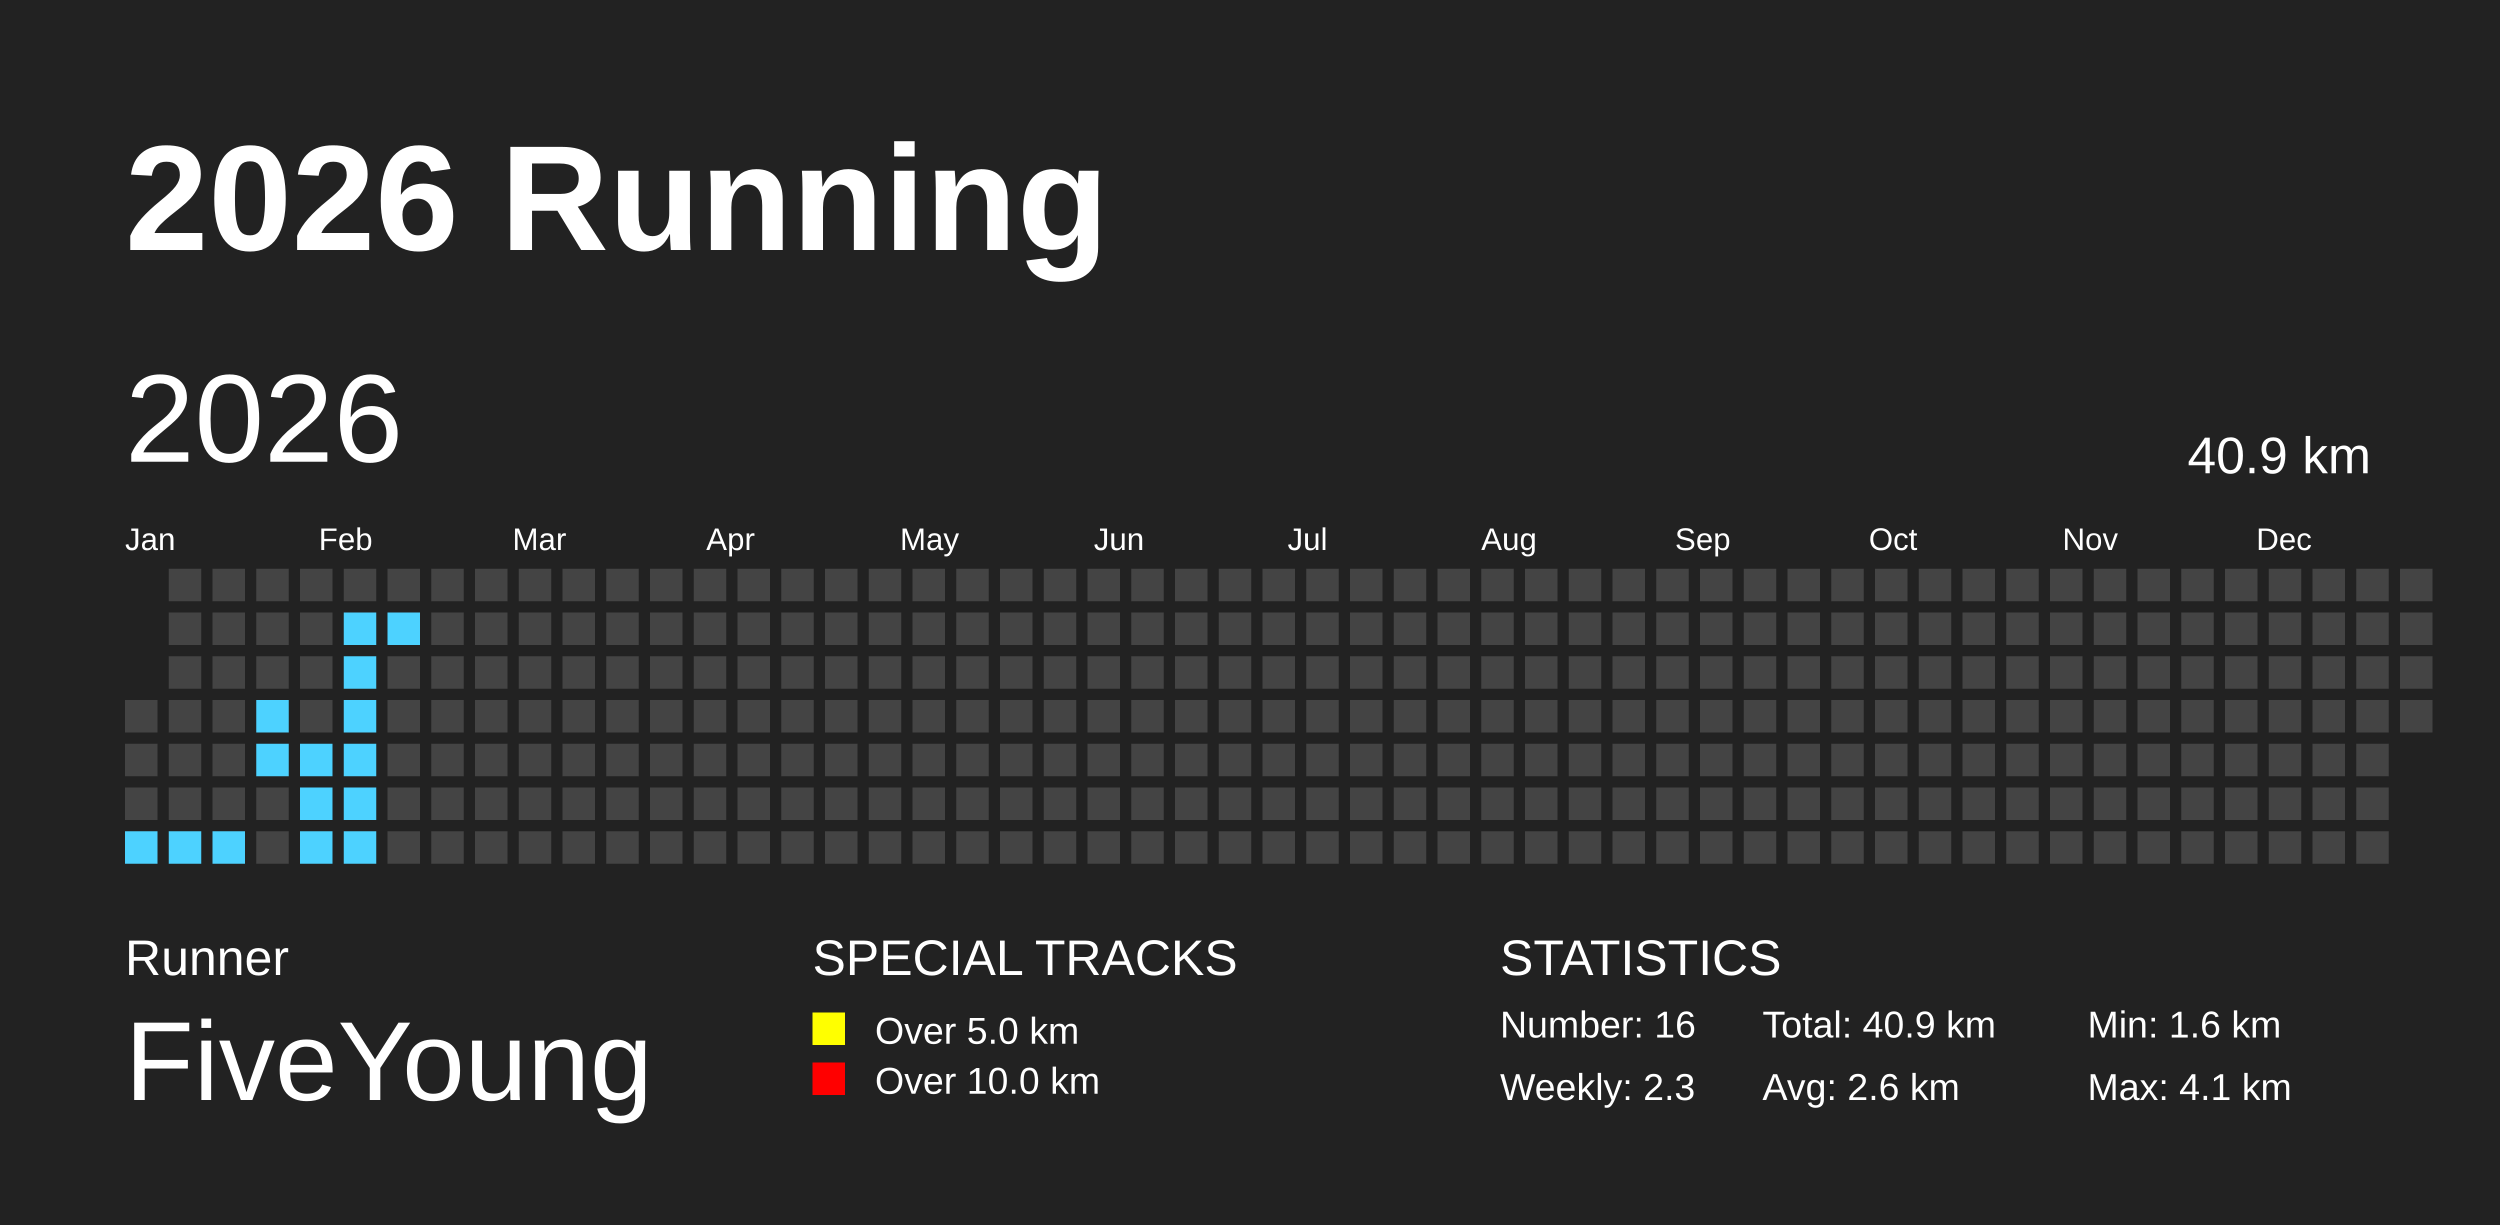
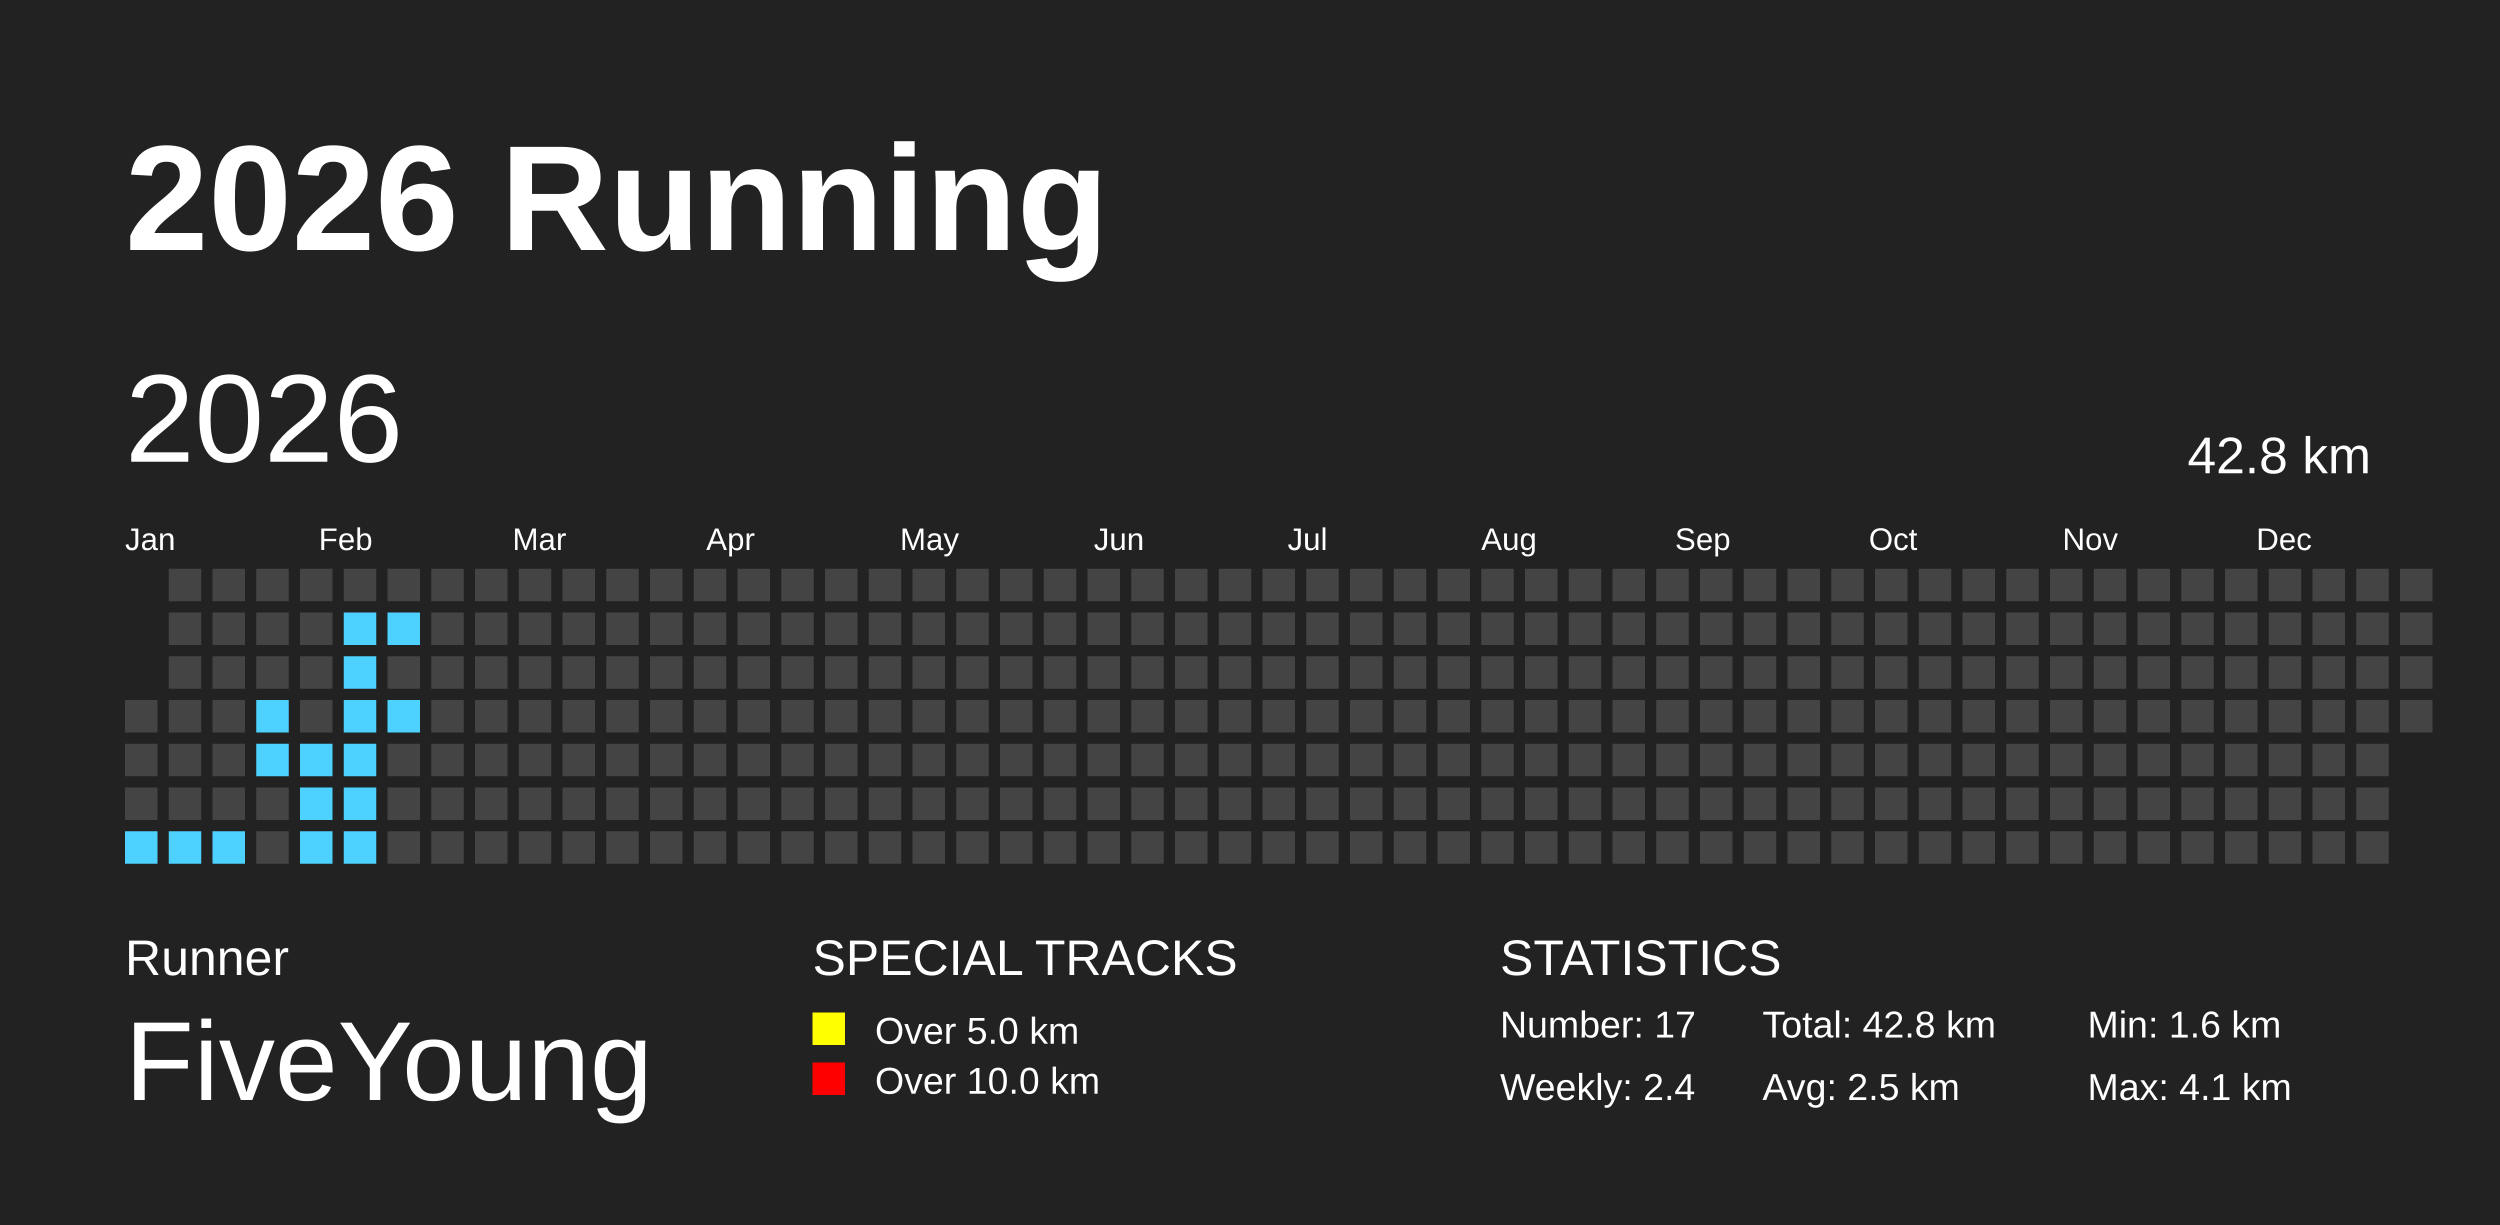
<svg xmlns="http://www.w3.org/2000/svg" baseProfile="full" height="98mm" version="1.1" viewBox="0,0,200,98" width="200mm">
  <defs />
  <rect fill="#222222" height="98" width="200" x="0" y="0" />
  <text fill="#FFFFFF" style="font-size:12px; font-family:Arial; font-weight:bold;" x="10" y="20">2026 Running</text>
  <text fill="#FFFFFF" style="font-size:4px; font-family:Arial" x="10" y="78">Runner</text>
  <text fill="#FFFFFF" style="font-size:9px; font-family:Arial" x="10" y="88">FiveYoung</text>
  <text fill="#FFFFFF" style="font-size:4px; font-family:Arial" x="65" y="78">SPECIAL TRACKS</text>
  <rect fill="yellow" height="2.6" width="2.6" x="65" y="81" />
  <text fill="#FFFFFF" style="font-size:3px; font-family:Arial" x="70" y="83.5">Over 5.0 km</text>
  <rect fill="red" height="2.6" width="2.6" x="65" y="85" />
  <text fill="#FFFFFF" style="font-size:3px; font-family:Arial" x="70" y="87.5">Over 10.0 km</text>
  <text fill="#FFFFFF" style="font-size:4px; font-family:Arial" x="120" y="78">STATISTICS</text>
-   <text fill="#FFFFFF" style="font-size:3px; font-family:Arial" x="120" y="83">Number: 16</text>
-   <text fill="#FFFFFF" style="font-size:3px; font-family:Arial" x="120" y="88">Weekly: 2.3</text>
-   <text fill="#FFFFFF" style="font-size:3px; font-family:Arial" x="141" y="83">Total: 40.9 km</text>
-   <text fill="#FFFFFF" style="font-size:3px; font-family:Arial" x="141" y="88">Avg: 2.6 km</text>
+   <text fill="#FFFFFF" style="font-size:3px; font-family:Arial" x="120" y="83">Number: 17</text>
+   <text fill="#FFFFFF" style="font-size:3px; font-family:Arial" x="120" y="88">Weekly: 2.4</text>
+   <text fill="#FFFFFF" style="font-size:3px; font-family:Arial" x="141" y="83">Total: 42.8 km</text>
+   <text fill="#FFFFFF" style="font-size:3px; font-family:Arial" x="141" y="88">Avg: 2.5 km</text>
  <text fill="#FFFFFF" style="font-size:3px; font-family:Arial" x="167" y="83">Min: 1.6 km</text>
  <text fill="#FFFFFF" style="font-size:3px; font-family:Arial" x="167" y="88">Max: 4.1 km</text>
  <text dominant-baseline="hanging" fill="#FFFFFF" style="font-size:10.0px; font-family:Arial;" x="10" y="30">2026</text>
-   <text dominant-baseline="hanging" fill="#FFFFFF" style="font-size:4.125px; font-family:Arial;" x="175" y="35">40.9 km</text>
+   <text dominant-baseline="hanging" fill="#FFFFFF" style="font-size:4.125px; font-family:Arial;" x="175" y="35">42.8 km</text>
  <text fill="#FFFFFF" style="font-size:2.5px; font-family:Arial" x="10.0" y="44">Jan</text>
  <text fill="#FFFFFF" style="font-size:2.5px; font-family:Arial" x="25.5" y="44">Feb</text>
  <text fill="#FFFFFF" style="font-size:2.5px; font-family:Arial" x="41.0" y="44">Mar</text>
  <text fill="#FFFFFF" style="font-size:2.5px; font-family:Arial" x="56.5" y="44">Apr</text>
  <text fill="#FFFFFF" style="font-size:2.5px; font-family:Arial" x="72.0" y="44">May</text>
  <text fill="#FFFFFF" style="font-size:2.5px; font-family:Arial" x="87.5" y="44">Jun</text>
  <text fill="#FFFFFF" style="font-size:2.5px; font-family:Arial" x="103.0" y="44">Jul</text>
  <text fill="#FFFFFF" style="font-size:2.5px; font-family:Arial" x="118.5" y="44">Aug</text>
  <text fill="#FFFFFF" style="font-size:2.5px; font-family:Arial" x="134.0" y="44">Sep</text>
  <text fill="#FFFFFF" style="font-size:2.5px; font-family:Arial" x="149.5" y="44">Oct</text>
  <text fill="#FFFFFF" style="font-size:2.5px; font-family:Arial" x="165.0" y="44">Nov</text>
  <text fill="#FFFFFF" style="font-size:2.5px; font-family:Arial" x="180.5" y="44">Dec</text>
  <rect fill="#444444" height="2.6" width="2.6" x="10.0" y="56.0" />
  <rect fill="#444444" height="2.6" width="2.6" x="10.0" y="59.5" />
  <rect fill="#444444" height="2.6" width="2.6" x="10.0" y="63.0" />
  <rect fill="#4DD2FF" height="2.6" width="2.6" x="10.0" y="66.5" />
  <rect fill="#444444" height="2.6" width="2.6" x="13.5" y="45.5" />
  <rect fill="#444444" height="2.6" width="2.6" x="13.5" y="49.0" />
  <rect fill="#444444" height="2.6" width="2.6" x="13.5" y="52.5" />
  <rect fill="#444444" height="2.6" width="2.6" x="13.5" y="56.0" />
  <rect fill="#444444" height="2.6" width="2.6" x="13.5" y="59.5" />
  <rect fill="#444444" height="2.6" width="2.6" x="13.5" y="63.0" />
  <rect fill="#4DD2FF" height="2.6" width="2.6" x="13.5" y="66.5" />
  <rect fill="#444444" height="2.6" width="2.6" x="17.0" y="45.5" />
  <rect fill="#444444" height="2.6" width="2.6" x="17.0" y="49.0" />
  <rect fill="#444444" height="2.6" width="2.6" x="17.0" y="52.5" />
  <rect fill="#444444" height="2.6" width="2.6" x="17.0" y="56.0" />
  <rect fill="#444444" height="2.6" width="2.6" x="17.0" y="59.5" />
  <rect fill="#444444" height="2.6" width="2.6" x="17.0" y="63.0" />
  <rect fill="#4DD2FF" height="2.6" width="2.6" x="17.0" y="66.5" />
  <rect fill="#444444" height="2.6" width="2.6" x="20.5" y="45.5" />
  <rect fill="#444444" height="2.6" width="2.6" x="20.5" y="49.0" />
  <rect fill="#444444" height="2.6" width="2.6" x="20.5" y="52.5" />
  <rect fill="#4DD2FF" height="2.6" width="2.6" x="20.5" y="56.0" />
  <rect fill="#4DD2FF" height="2.6" width="2.6" x="20.5" y="59.5" />
  <rect fill="#444444" height="2.6" width="2.6" x="20.5" y="63.0" />
  <rect fill="#444444" height="2.6" width="2.6" x="20.5" y="66.5" />
  <rect fill="#444444" height="2.6" width="2.6" x="24.0" y="45.5" />
  <rect fill="#444444" height="2.6" width="2.6" x="24.0" y="49.0" />
  <rect fill="#444444" height="2.6" width="2.6" x="24.0" y="52.5" />
  <rect fill="#444444" height="2.6" width="2.6" x="24.0" y="56.0" />
  <rect fill="#4DD2FF" height="2.6" width="2.6" x="24.0" y="59.5" />
  <rect fill="#4DD2FF" height="2.6" width="2.6" x="24.0" y="63.0" />
  <rect fill="#4DD2FF" height="2.6" width="2.6" x="24.0" y="66.5" />
  <rect fill="#444444" height="2.6" width="2.6" x="27.5" y="45.5" />
  <rect fill="#4DD2FF" height="2.6" width="2.6" x="27.5" y="49.0" />
  <rect fill="#4DD2FF" height="2.6" width="2.6" x="27.5" y="52.5" />
  <rect fill="#4DD2FF" height="2.6" width="2.6" x="27.5" y="56.0" />
  <rect fill="#4DD2FF" height="2.6" width="2.6" x="27.5" y="59.5" />
  <rect fill="#4DD2FF" height="2.6" width="2.6" x="27.5" y="63.0" />
  <rect fill="#4DD2FF" height="2.6" width="2.6" x="27.5" y="66.5" />
  <rect fill="#444444" height="2.6" width="2.6" x="31.0" y="45.5" />
  <rect fill="#4DD2FF" height="2.6" width="2.6" x="31.0" y="49.0" />
  <rect fill="#444444" height="2.6" width="2.6" x="31.0" y="52.5" />
-   <rect fill="#444444" height="2.6" width="2.6" x="31.0" y="56.0" />
+   <rect fill="#4DD2FF" height="2.6" width="2.6" x="31.0" y="56.0" />
  <rect fill="#444444" height="2.6" width="2.6" x="31.0" y="59.5" />
  <rect fill="#444444" height="2.6" width="2.6" x="31.0" y="63.0" />
  <rect fill="#444444" height="2.6" width="2.6" x="31.0" y="66.5" />
  <rect fill="#444444" height="2.6" width="2.6" x="34.5" y="45.5" />
  <rect fill="#444444" height="2.6" width="2.6" x="34.5" y="49.0" />
  <rect fill="#444444" height="2.6" width="2.6" x="34.5" y="52.5" />
  <rect fill="#444444" height="2.6" width="2.6" x="34.5" y="56.0" />
  <rect fill="#444444" height="2.6" width="2.6" x="34.5" y="59.5" />
  <rect fill="#444444" height="2.6" width="2.6" x="34.5" y="63.0" />
  <rect fill="#444444" height="2.6" width="2.6" x="34.5" y="66.5" />
  <rect fill="#444444" height="2.6" width="2.6" x="38.0" y="45.5" />
  <rect fill="#444444" height="2.6" width="2.6" x="38.0" y="49.0" />
  <rect fill="#444444" height="2.6" width="2.6" x="38.0" y="52.5" />
  <rect fill="#444444" height="2.6" width="2.6" x="38.0" y="56.0" />
  <rect fill="#444444" height="2.6" width="2.6" x="38.0" y="59.5" />
  <rect fill="#444444" height="2.6" width="2.6" x="38.0" y="63.0" />
  <rect fill="#444444" height="2.6" width="2.6" x="38.0" y="66.5" />
  <rect fill="#444444" height="2.6" width="2.6" x="41.5" y="45.5" />
  <rect fill="#444444" height="2.6" width="2.6" x="41.5" y="49.0" />
  <rect fill="#444444" height="2.6" width="2.6" x="41.5" y="52.5" />
  <rect fill="#444444" height="2.6" width="2.6" x="41.5" y="56.0" />
  <rect fill="#444444" height="2.6" width="2.6" x="41.5" y="59.5" />
  <rect fill="#444444" height="2.6" width="2.6" x="41.5" y="63.0" />
  <rect fill="#444444" height="2.6" width="2.6" x="41.5" y="66.5" />
  <rect fill="#444444" height="2.6" width="2.6" x="45.0" y="45.5" />
  <rect fill="#444444" height="2.6" width="2.6" x="45.0" y="49.0" />
  <rect fill="#444444" height="2.6" width="2.6" x="45.0" y="52.5" />
  <rect fill="#444444" height="2.6" width="2.6" x="45.0" y="56.0" />
  <rect fill="#444444" height="2.6" width="2.6" x="45.0" y="59.5" />
  <rect fill="#444444" height="2.6" width="2.6" x="45.0" y="63.0" />
  <rect fill="#444444" height="2.6" width="2.6" x="45.0" y="66.5" />
  <rect fill="#444444" height="2.6" width="2.6" x="48.5" y="45.5" />
  <rect fill="#444444" height="2.6" width="2.6" x="48.5" y="49.0" />
  <rect fill="#444444" height="2.6" width="2.6" x="48.5" y="52.5" />
  <rect fill="#444444" height="2.6" width="2.6" x="48.5" y="56.0" />
  <rect fill="#444444" height="2.6" width="2.6" x="48.5" y="59.5" />
  <rect fill="#444444" height="2.6" width="2.6" x="48.5" y="63.0" />
  <rect fill="#444444" height="2.6" width="2.6" x="48.5" y="66.5" />
  <rect fill="#444444" height="2.6" width="2.6" x="52.0" y="45.5" />
  <rect fill="#444444" height="2.6" width="2.6" x="52.0" y="49.0" />
  <rect fill="#444444" height="2.6" width="2.6" x="52.0" y="52.5" />
  <rect fill="#444444" height="2.6" width="2.6" x="52.0" y="56.0" />
  <rect fill="#444444" height="2.6" width="2.6" x="52.0" y="59.5" />
  <rect fill="#444444" height="2.6" width="2.6" x="52.0" y="63.0" />
  <rect fill="#444444" height="2.6" width="2.6" x="52.0" y="66.5" />
  <rect fill="#444444" height="2.6" width="2.6" x="55.5" y="45.5" />
  <rect fill="#444444" height="2.6" width="2.6" x="55.5" y="49.0" />
  <rect fill="#444444" height="2.6" width="2.6" x="55.5" y="52.5" />
  <rect fill="#444444" height="2.6" width="2.6" x="55.5" y="56.0" />
  <rect fill="#444444" height="2.6" width="2.6" x="55.5" y="59.5" />
  <rect fill="#444444" height="2.6" width="2.6" x="55.5" y="63.0" />
  <rect fill="#444444" height="2.6" width="2.6" x="55.5" y="66.5" />
  <rect fill="#444444" height="2.6" width="2.6" x="59.0" y="45.5" />
  <rect fill="#444444" height="2.6" width="2.6" x="59.0" y="49.0" />
  <rect fill="#444444" height="2.6" width="2.6" x="59.0" y="52.5" />
  <rect fill="#444444" height="2.6" width="2.6" x="59.0" y="56.0" />
  <rect fill="#444444" height="2.6" width="2.6" x="59.0" y="59.5" />
  <rect fill="#444444" height="2.6" width="2.6" x="59.0" y="63.0" />
  <rect fill="#444444" height="2.6" width="2.6" x="59.0" y="66.5" />
  <rect fill="#444444" height="2.6" width="2.6" x="62.5" y="45.5" />
  <rect fill="#444444" height="2.6" width="2.6" x="62.5" y="49.0" />
  <rect fill="#444444" height="2.6" width="2.6" x="62.5" y="52.5" />
  <rect fill="#444444" height="2.6" width="2.6" x="62.5" y="56.0" />
  <rect fill="#444444" height="2.6" width="2.6" x="62.5" y="59.5" />
  <rect fill="#444444" height="2.6" width="2.6" x="62.5" y="63.0" />
  <rect fill="#444444" height="2.6" width="2.6" x="62.5" y="66.5" />
  <rect fill="#444444" height="2.6" width="2.6" x="66.0" y="45.5" />
  <rect fill="#444444" height="2.6" width="2.6" x="66.0" y="49.0" />
  <rect fill="#444444" height="2.6" width="2.6" x="66.0" y="52.5" />
  <rect fill="#444444" height="2.6" width="2.6" x="66.0" y="56.0" />
  <rect fill="#444444" height="2.6" width="2.6" x="66.0" y="59.5" />
  <rect fill="#444444" height="2.6" width="2.6" x="66.0" y="63.0" />
  <rect fill="#444444" height="2.6" width="2.6" x="66.0" y="66.5" />
  <rect fill="#444444" height="2.6" width="2.6" x="69.5" y="45.5" />
  <rect fill="#444444" height="2.6" width="2.6" x="69.5" y="49.0" />
  <rect fill="#444444" height="2.6" width="2.6" x="69.5" y="52.5" />
  <rect fill="#444444" height="2.6" width="2.6" x="69.5" y="56.0" />
  <rect fill="#444444" height="2.6" width="2.6" x="69.5" y="59.5" />
  <rect fill="#444444" height="2.6" width="2.6" x="69.5" y="63.0" />
  <rect fill="#444444" height="2.6" width="2.6" x="69.5" y="66.5" />
  <rect fill="#444444" height="2.6" width="2.6" x="73.0" y="45.5" />
  <rect fill="#444444" height="2.6" width="2.6" x="73.0" y="49.0" />
  <rect fill="#444444" height="2.6" width="2.6" x="73.0" y="52.5" />
  <rect fill="#444444" height="2.6" width="2.6" x="73.0" y="56.0" />
  <rect fill="#444444" height="2.6" width="2.6" x="73.0" y="59.5" />
  <rect fill="#444444" height="2.6" width="2.6" x="73.0" y="63.0" />
  <rect fill="#444444" height="2.6" width="2.6" x="73.0" y="66.5" />
  <rect fill="#444444" height="2.6" width="2.6" x="76.5" y="45.5" />
  <rect fill="#444444" height="2.6" width="2.6" x="76.5" y="49.0" />
  <rect fill="#444444" height="2.6" width="2.6" x="76.5" y="52.5" />
  <rect fill="#444444" height="2.6" width="2.6" x="76.5" y="56.0" />
  <rect fill="#444444" height="2.6" width="2.6" x="76.5" y="59.5" />
  <rect fill="#444444" height="2.6" width="2.6" x="76.5" y="63.0" />
  <rect fill="#444444" height="2.6" width="2.6" x="76.5" y="66.5" />
  <rect fill="#444444" height="2.6" width="2.6" x="80.0" y="45.5" />
  <rect fill="#444444" height="2.6" width="2.6" x="80.0" y="49.0" />
  <rect fill="#444444" height="2.6" width="2.6" x="80.0" y="52.5" />
  <rect fill="#444444" height="2.6" width="2.6" x="80.0" y="56.0" />
  <rect fill="#444444" height="2.6" width="2.6" x="80.0" y="59.5" />
  <rect fill="#444444" height="2.6" width="2.6" x="80.0" y="63.0" />
  <rect fill="#444444" height="2.6" width="2.6" x="80.0" y="66.5" />
  <rect fill="#444444" height="2.6" width="2.6" x="83.5" y="45.5" />
  <rect fill="#444444" height="2.6" width="2.6" x="83.5" y="49.0" />
  <rect fill="#444444" height="2.6" width="2.6" x="83.5" y="52.5" />
  <rect fill="#444444" height="2.6" width="2.6" x="83.5" y="56.0" />
  <rect fill="#444444" height="2.6" width="2.6" x="83.5" y="59.5" />
  <rect fill="#444444" height="2.6" width="2.6" x="83.5" y="63.0" />
  <rect fill="#444444" height="2.6" width="2.6" x="83.5" y="66.5" />
  <rect fill="#444444" height="2.6" width="2.6" x="87.0" y="45.5" />
  <rect fill="#444444" height="2.6" width="2.6" x="87.0" y="49.0" />
  <rect fill="#444444" height="2.6" width="2.6" x="87.0" y="52.5" />
  <rect fill="#444444" height="2.6" width="2.6" x="87.0" y="56.0" />
  <rect fill="#444444" height="2.6" width="2.6" x="87.0" y="59.5" />
  <rect fill="#444444" height="2.6" width="2.6" x="87.0" y="63.0" />
  <rect fill="#444444" height="2.6" width="2.6" x="87.0" y="66.5" />
  <rect fill="#444444" height="2.6" width="2.6" x="90.5" y="45.5" />
  <rect fill="#444444" height="2.6" width="2.6" x="90.5" y="49.0" />
  <rect fill="#444444" height="2.6" width="2.6" x="90.5" y="52.5" />
  <rect fill="#444444" height="2.6" width="2.6" x="90.5" y="56.0" />
  <rect fill="#444444" height="2.6" width="2.6" x="90.5" y="59.5" />
  <rect fill="#444444" height="2.6" width="2.6" x="90.5" y="63.0" />
  <rect fill="#444444" height="2.6" width="2.6" x="90.5" y="66.5" />
  <rect fill="#444444" height="2.6" width="2.6" x="94.0" y="45.5" />
  <rect fill="#444444" height="2.6" width="2.6" x="94.0" y="49.0" />
  <rect fill="#444444" height="2.6" width="2.6" x="94.0" y="52.5" />
  <rect fill="#444444" height="2.6" width="2.6" x="94.0" y="56.0" />
  <rect fill="#444444" height="2.6" width="2.6" x="94.0" y="59.5" />
  <rect fill="#444444" height="2.6" width="2.6" x="94.0" y="63.0" />
  <rect fill="#444444" height="2.6" width="2.6" x="94.0" y="66.5" />
  <rect fill="#444444" height="2.6" width="2.6" x="97.5" y="45.5" />
  <rect fill="#444444" height="2.6" width="2.6" x="97.5" y="49.0" />
  <rect fill="#444444" height="2.6" width="2.6" x="97.5" y="52.5" />
  <rect fill="#444444" height="2.6" width="2.6" x="97.5" y="56.0" />
  <rect fill="#444444" height="2.6" width="2.6" x="97.5" y="59.5" />
  <rect fill="#444444" height="2.6" width="2.6" x="97.5" y="63.0" />
  <rect fill="#444444" height="2.6" width="2.6" x="97.5" y="66.5" />
  <rect fill="#444444" height="2.6" width="2.6" x="101.0" y="45.5" />
  <rect fill="#444444" height="2.6" width="2.6" x="101.0" y="49.0" />
  <rect fill="#444444" height="2.6" width="2.6" x="101.0" y="52.5" />
  <rect fill="#444444" height="2.6" width="2.6" x="101.0" y="56.0" />
  <rect fill="#444444" height="2.6" width="2.6" x="101.0" y="59.5" />
  <rect fill="#444444" height="2.6" width="2.6" x="101.0" y="63.0" />
  <rect fill="#444444" height="2.6" width="2.6" x="101.0" y="66.5" />
  <rect fill="#444444" height="2.6" width="2.6" x="104.5" y="45.5" />
  <rect fill="#444444" height="2.6" width="2.6" x="104.5" y="49.0" />
  <rect fill="#444444" height="2.6" width="2.6" x="104.5" y="52.5" />
  <rect fill="#444444" height="2.6" width="2.6" x="104.5" y="56.0" />
  <rect fill="#444444" height="2.6" width="2.6" x="104.5" y="59.5" />
  <rect fill="#444444" height="2.6" width="2.6" x="104.5" y="63.0" />
  <rect fill="#444444" height="2.6" width="2.6" x="104.5" y="66.5" />
  <rect fill="#444444" height="2.6" width="2.6" x="108.0" y="45.5" />
  <rect fill="#444444" height="2.6" width="2.6" x="108.0" y="49.0" />
  <rect fill="#444444" height="2.6" width="2.6" x="108.0" y="52.5" />
  <rect fill="#444444" height="2.6" width="2.6" x="108.0" y="56.0" />
  <rect fill="#444444" height="2.6" width="2.6" x="108.0" y="59.5" />
  <rect fill="#444444" height="2.6" width="2.6" x="108.0" y="63.0" />
  <rect fill="#444444" height="2.6" width="2.6" x="108.0" y="66.5" />
  <rect fill="#444444" height="2.6" width="2.6" x="111.5" y="45.5" />
  <rect fill="#444444" height="2.6" width="2.6" x="111.5" y="49.0" />
  <rect fill="#444444" height="2.6" width="2.6" x="111.5" y="52.5" />
  <rect fill="#444444" height="2.6" width="2.6" x="111.5" y="56.0" />
  <rect fill="#444444" height="2.6" width="2.6" x="111.5" y="59.5" />
  <rect fill="#444444" height="2.6" width="2.6" x="111.5" y="63.0" />
  <rect fill="#444444" height="2.6" width="2.6" x="111.5" y="66.5" />
  <rect fill="#444444" height="2.6" width="2.6" x="115.0" y="45.5" />
  <rect fill="#444444" height="2.6" width="2.6" x="115.0" y="49.0" />
  <rect fill="#444444" height="2.6" width="2.6" x="115.0" y="52.5" />
  <rect fill="#444444" height="2.6" width="2.6" x="115.0" y="56.0" />
  <rect fill="#444444" height="2.6" width="2.6" x="115.0" y="59.5" />
  <rect fill="#444444" height="2.6" width="2.6" x="115.0" y="63.0" />
  <rect fill="#444444" height="2.6" width="2.6" x="115.0" y="66.5" />
  <rect fill="#444444" height="2.6" width="2.6" x="118.5" y="45.5" />
  <rect fill="#444444" height="2.6" width="2.6" x="118.5" y="49.0" />
  <rect fill="#444444" height="2.6" width="2.6" x="118.5" y="52.5" />
  <rect fill="#444444" height="2.6" width="2.6" x="118.5" y="56.0" />
  <rect fill="#444444" height="2.6" width="2.6" x="118.5" y="59.5" />
  <rect fill="#444444" height="2.6" width="2.6" x="118.5" y="63.0" />
  <rect fill="#444444" height="2.6" width="2.6" x="118.5" y="66.5" />
  <rect fill="#444444" height="2.6" width="2.6" x="122.0" y="45.5" />
  <rect fill="#444444" height="2.6" width="2.6" x="122.0" y="49.0" />
  <rect fill="#444444" height="2.6" width="2.6" x="122.0" y="52.5" />
  <rect fill="#444444" height="2.6" width="2.6" x="122.0" y="56.0" />
  <rect fill="#444444" height="2.6" width="2.6" x="122.0" y="59.5" />
  <rect fill="#444444" height="2.6" width="2.6" x="122.0" y="63.0" />
  <rect fill="#444444" height="2.6" width="2.6" x="122.0" y="66.5" />
  <rect fill="#444444" height="2.6" width="2.6" x="125.5" y="45.5" />
  <rect fill="#444444" height="2.6" width="2.6" x="125.5" y="49.0" />
  <rect fill="#444444" height="2.6" width="2.6" x="125.5" y="52.5" />
  <rect fill="#444444" height="2.6" width="2.6" x="125.5" y="56.0" />
  <rect fill="#444444" height="2.6" width="2.6" x="125.5" y="59.5" />
  <rect fill="#444444" height="2.6" width="2.6" x="125.5" y="63.0" />
  <rect fill="#444444" height="2.6" width="2.6" x="125.5" y="66.5" />
  <rect fill="#444444" height="2.6" width="2.6" x="129.0" y="45.5" />
  <rect fill="#444444" height="2.6" width="2.6" x="129.0" y="49.0" />
  <rect fill="#444444" height="2.6" width="2.6" x="129.0" y="52.5" />
  <rect fill="#444444" height="2.6" width="2.6" x="129.0" y="56.0" />
  <rect fill="#444444" height="2.6" width="2.6" x="129.0" y="59.5" />
  <rect fill="#444444" height="2.6" width="2.6" x="129.0" y="63.0" />
  <rect fill="#444444" height="2.6" width="2.6" x="129.0" y="66.5" />
  <rect fill="#444444" height="2.6" width="2.6" x="132.5" y="45.5" />
  <rect fill="#444444" height="2.6" width="2.6" x="132.5" y="49.0" />
  <rect fill="#444444" height="2.6" width="2.6" x="132.5" y="52.5" />
  <rect fill="#444444" height="2.6" width="2.6" x="132.5" y="56.0" />
  <rect fill="#444444" height="2.6" width="2.6" x="132.5" y="59.5" />
  <rect fill="#444444" height="2.6" width="2.6" x="132.5" y="63.0" />
  <rect fill="#444444" height="2.6" width="2.6" x="132.5" y="66.5" />
  <rect fill="#444444" height="2.6" width="2.6" x="136.0" y="45.5" />
  <rect fill="#444444" height="2.6" width="2.6" x="136.0" y="49.0" />
  <rect fill="#444444" height="2.6" width="2.6" x="136.0" y="52.5" />
  <rect fill="#444444" height="2.6" width="2.6" x="136.0" y="56.0" />
  <rect fill="#444444" height="2.6" width="2.6" x="136.0" y="59.5" />
  <rect fill="#444444" height="2.6" width="2.6" x="136.0" y="63.0" />
  <rect fill="#444444" height="2.6" width="2.6" x="136.0" y="66.5" />
  <rect fill="#444444" height="2.6" width="2.6" x="139.5" y="45.5" />
  <rect fill="#444444" height="2.6" width="2.6" x="139.5" y="49.0" />
  <rect fill="#444444" height="2.6" width="2.6" x="139.5" y="52.5" />
  <rect fill="#444444" height="2.6" width="2.6" x="139.5" y="56.0" />
  <rect fill="#444444" height="2.6" width="2.6" x="139.5" y="59.5" />
  <rect fill="#444444" height="2.6" width="2.6" x="139.5" y="63.0" />
  <rect fill="#444444" height="2.6" width="2.6" x="139.5" y="66.5" />
  <rect fill="#444444" height="2.6" width="2.6" x="143.0" y="45.5" />
  <rect fill="#444444" height="2.6" width="2.6" x="143.0" y="49.0" />
  <rect fill="#444444" height="2.6" width="2.6" x="143.0" y="52.5" />
  <rect fill="#444444" height="2.6" width="2.6" x="143.0" y="56.0" />
  <rect fill="#444444" height="2.6" width="2.6" x="143.0" y="59.5" />
  <rect fill="#444444" height="2.6" width="2.6" x="143.0" y="63.0" />
  <rect fill="#444444" height="2.6" width="2.6" x="143.0" y="66.5" />
  <rect fill="#444444" height="2.6" width="2.6" x="146.5" y="45.5" />
  <rect fill="#444444" height="2.6" width="2.6" x="146.5" y="49.0" />
  <rect fill="#444444" height="2.6" width="2.6" x="146.5" y="52.5" />
  <rect fill="#444444" height="2.6" width="2.6" x="146.5" y="56.0" />
  <rect fill="#444444" height="2.6" width="2.6" x="146.5" y="59.5" />
  <rect fill="#444444" height="2.6" width="2.6" x="146.5" y="63.0" />
  <rect fill="#444444" height="2.6" width="2.6" x="146.5" y="66.5" />
  <rect fill="#444444" height="2.6" width="2.6" x="150.0" y="45.5" />
  <rect fill="#444444" height="2.6" width="2.6" x="150.0" y="49.0" />
  <rect fill="#444444" height="2.6" width="2.6" x="150.0" y="52.5" />
  <rect fill="#444444" height="2.6" width="2.6" x="150.0" y="56.0" />
  <rect fill="#444444" height="2.6" width="2.6" x="150.0" y="59.5" />
  <rect fill="#444444" height="2.6" width="2.6" x="150.0" y="63.0" />
  <rect fill="#444444" height="2.6" width="2.6" x="150.0" y="66.5" />
  <rect fill="#444444" height="2.6" width="2.6" x="153.5" y="45.5" />
  <rect fill="#444444" height="2.6" width="2.6" x="153.5" y="49.0" />
  <rect fill="#444444" height="2.6" width="2.6" x="153.5" y="52.5" />
  <rect fill="#444444" height="2.6" width="2.6" x="153.5" y="56.0" />
  <rect fill="#444444" height="2.6" width="2.6" x="153.5" y="59.5" />
  <rect fill="#444444" height="2.6" width="2.6" x="153.5" y="63.0" />
  <rect fill="#444444" height="2.6" width="2.6" x="153.5" y="66.5" />
  <rect fill="#444444" height="2.6" width="2.6" x="157.0" y="45.5" />
  <rect fill="#444444" height="2.6" width="2.6" x="157.0" y="49.0" />
  <rect fill="#444444" height="2.6" width="2.6" x="157.0" y="52.5" />
  <rect fill="#444444" height="2.6" width="2.6" x="157.0" y="56.0" />
  <rect fill="#444444" height="2.6" width="2.6" x="157.0" y="59.5" />
  <rect fill="#444444" height="2.6" width="2.6" x="157.0" y="63.0" />
  <rect fill="#444444" height="2.6" width="2.6" x="157.0" y="66.5" />
  <rect fill="#444444" height="2.6" width="2.6" x="160.5" y="45.5" />
  <rect fill="#444444" height="2.6" width="2.6" x="160.5" y="49.0" />
  <rect fill="#444444" height="2.6" width="2.6" x="160.5" y="52.5" />
  <rect fill="#444444" height="2.6" width="2.6" x="160.5" y="56.0" />
  <rect fill="#444444" height="2.6" width="2.6" x="160.5" y="59.5" />
  <rect fill="#444444" height="2.6" width="2.6" x="160.5" y="63.0" />
  <rect fill="#444444" height="2.6" width="2.6" x="160.5" y="66.5" />
  <rect fill="#444444" height="2.6" width="2.6" x="164.0" y="45.5" />
  <rect fill="#444444" height="2.6" width="2.6" x="164.0" y="49.0" />
  <rect fill="#444444" height="2.6" width="2.6" x="164.0" y="52.5" />
  <rect fill="#444444" height="2.6" width="2.6" x="164.0" y="56.0" />
  <rect fill="#444444" height="2.6" width="2.6" x="164.0" y="59.5" />
  <rect fill="#444444" height="2.6" width="2.6" x="164.0" y="63.0" />
  <rect fill="#444444" height="2.6" width="2.6" x="164.0" y="66.5" />
  <rect fill="#444444" height="2.6" width="2.6" x="167.5" y="45.5" />
  <rect fill="#444444" height="2.6" width="2.6" x="167.5" y="49.0" />
  <rect fill="#444444" height="2.6" width="2.6" x="167.5" y="52.5" />
  <rect fill="#444444" height="2.6" width="2.6" x="167.5" y="56.0" />
  <rect fill="#444444" height="2.6" width="2.6" x="167.5" y="59.5" />
  <rect fill="#444444" height="2.6" width="2.6" x="167.5" y="63.0" />
  <rect fill="#444444" height="2.6" width="2.6" x="167.5" y="66.5" />
  <rect fill="#444444" height="2.6" width="2.6" x="171.0" y="45.5" />
  <rect fill="#444444" height="2.6" width="2.6" x="171.0" y="49.0" />
  <rect fill="#444444" height="2.6" width="2.6" x="171.0" y="52.5" />
  <rect fill="#444444" height="2.6" width="2.6" x="171.0" y="56.0" />
  <rect fill="#444444" height="2.6" width="2.6" x="171.0" y="59.5" />
  <rect fill="#444444" height="2.6" width="2.6" x="171.0" y="63.0" />
  <rect fill="#444444" height="2.6" width="2.6" x="171.0" y="66.5" />
  <rect fill="#444444" height="2.6" width="2.6" x="174.5" y="45.5" />
  <rect fill="#444444" height="2.6" width="2.6" x="174.5" y="49.0" />
  <rect fill="#444444" height="2.6" width="2.6" x="174.5" y="52.5" />
  <rect fill="#444444" height="2.6" width="2.6" x="174.5" y="56.0" />
  <rect fill="#444444" height="2.6" width="2.6" x="174.5" y="59.5" />
  <rect fill="#444444" height="2.6" width="2.6" x="174.5" y="63.0" />
  <rect fill="#444444" height="2.6" width="2.6" x="174.5" y="66.5" />
  <rect fill="#444444" height="2.6" width="2.6" x="178.0" y="45.5" />
  <rect fill="#444444" height="2.6" width="2.6" x="178.0" y="49.0" />
  <rect fill="#444444" height="2.6" width="2.6" x="178.0" y="52.5" />
  <rect fill="#444444" height="2.6" width="2.6" x="178.0" y="56.0" />
  <rect fill="#444444" height="2.6" width="2.6" x="178.0" y="59.5" />
  <rect fill="#444444" height="2.6" width="2.6" x="178.0" y="63.0" />
  <rect fill="#444444" height="2.6" width="2.6" x="178.0" y="66.5" />
  <rect fill="#444444" height="2.6" width="2.6" x="181.5" y="45.5" />
  <rect fill="#444444" height="2.6" width="2.6" x="181.5" y="49.0" />
  <rect fill="#444444" height="2.6" width="2.6" x="181.5" y="52.5" />
  <rect fill="#444444" height="2.6" width="2.6" x="181.5" y="56.0" />
  <rect fill="#444444" height="2.6" width="2.6" x="181.5" y="59.5" />
  <rect fill="#444444" height="2.6" width="2.6" x="181.5" y="63.0" />
  <rect fill="#444444" height="2.6" width="2.6" x="181.5" y="66.5" />
  <rect fill="#444444" height="2.6" width="2.6" x="185.0" y="45.5" />
  <rect fill="#444444" height="2.6" width="2.6" x="185.0" y="49.0" />
  <rect fill="#444444" height="2.6" width="2.6" x="185.0" y="52.5" />
  <rect fill="#444444" height="2.6" width="2.6" x="185.0" y="56.0" />
  <rect fill="#444444" height="2.6" width="2.6" x="185.0" y="59.5" />
  <rect fill="#444444" height="2.6" width="2.6" x="185.0" y="63.0" />
  <rect fill="#444444" height="2.6" width="2.6" x="185.0" y="66.5" />
  <rect fill="#444444" height="2.6" width="2.6" x="188.5" y="45.5" />
  <rect fill="#444444" height="2.6" width="2.6" x="188.5" y="49.0" />
  <rect fill="#444444" height="2.6" width="2.6" x="188.5" y="52.5" />
  <rect fill="#444444" height="2.6" width="2.6" x="188.5" y="56.0" />
  <rect fill="#444444" height="2.6" width="2.6" x="188.5" y="59.5" />
  <rect fill="#444444" height="2.6" width="2.6" x="188.5" y="63.0" />
  <rect fill="#444444" height="2.6" width="2.6" x="188.5" y="66.5" />
  <rect fill="#444444" height="2.6" width="2.6" x="192.0" y="45.5" />
  <rect fill="#444444" height="2.6" width="2.6" x="192.0" y="49.0" />
  <rect fill="#444444" height="2.6" width="2.6" x="192.0" y="52.5" />
  <rect fill="#444444" height="2.6" width="2.6" x="192.0" y="56.0" />
</svg>
